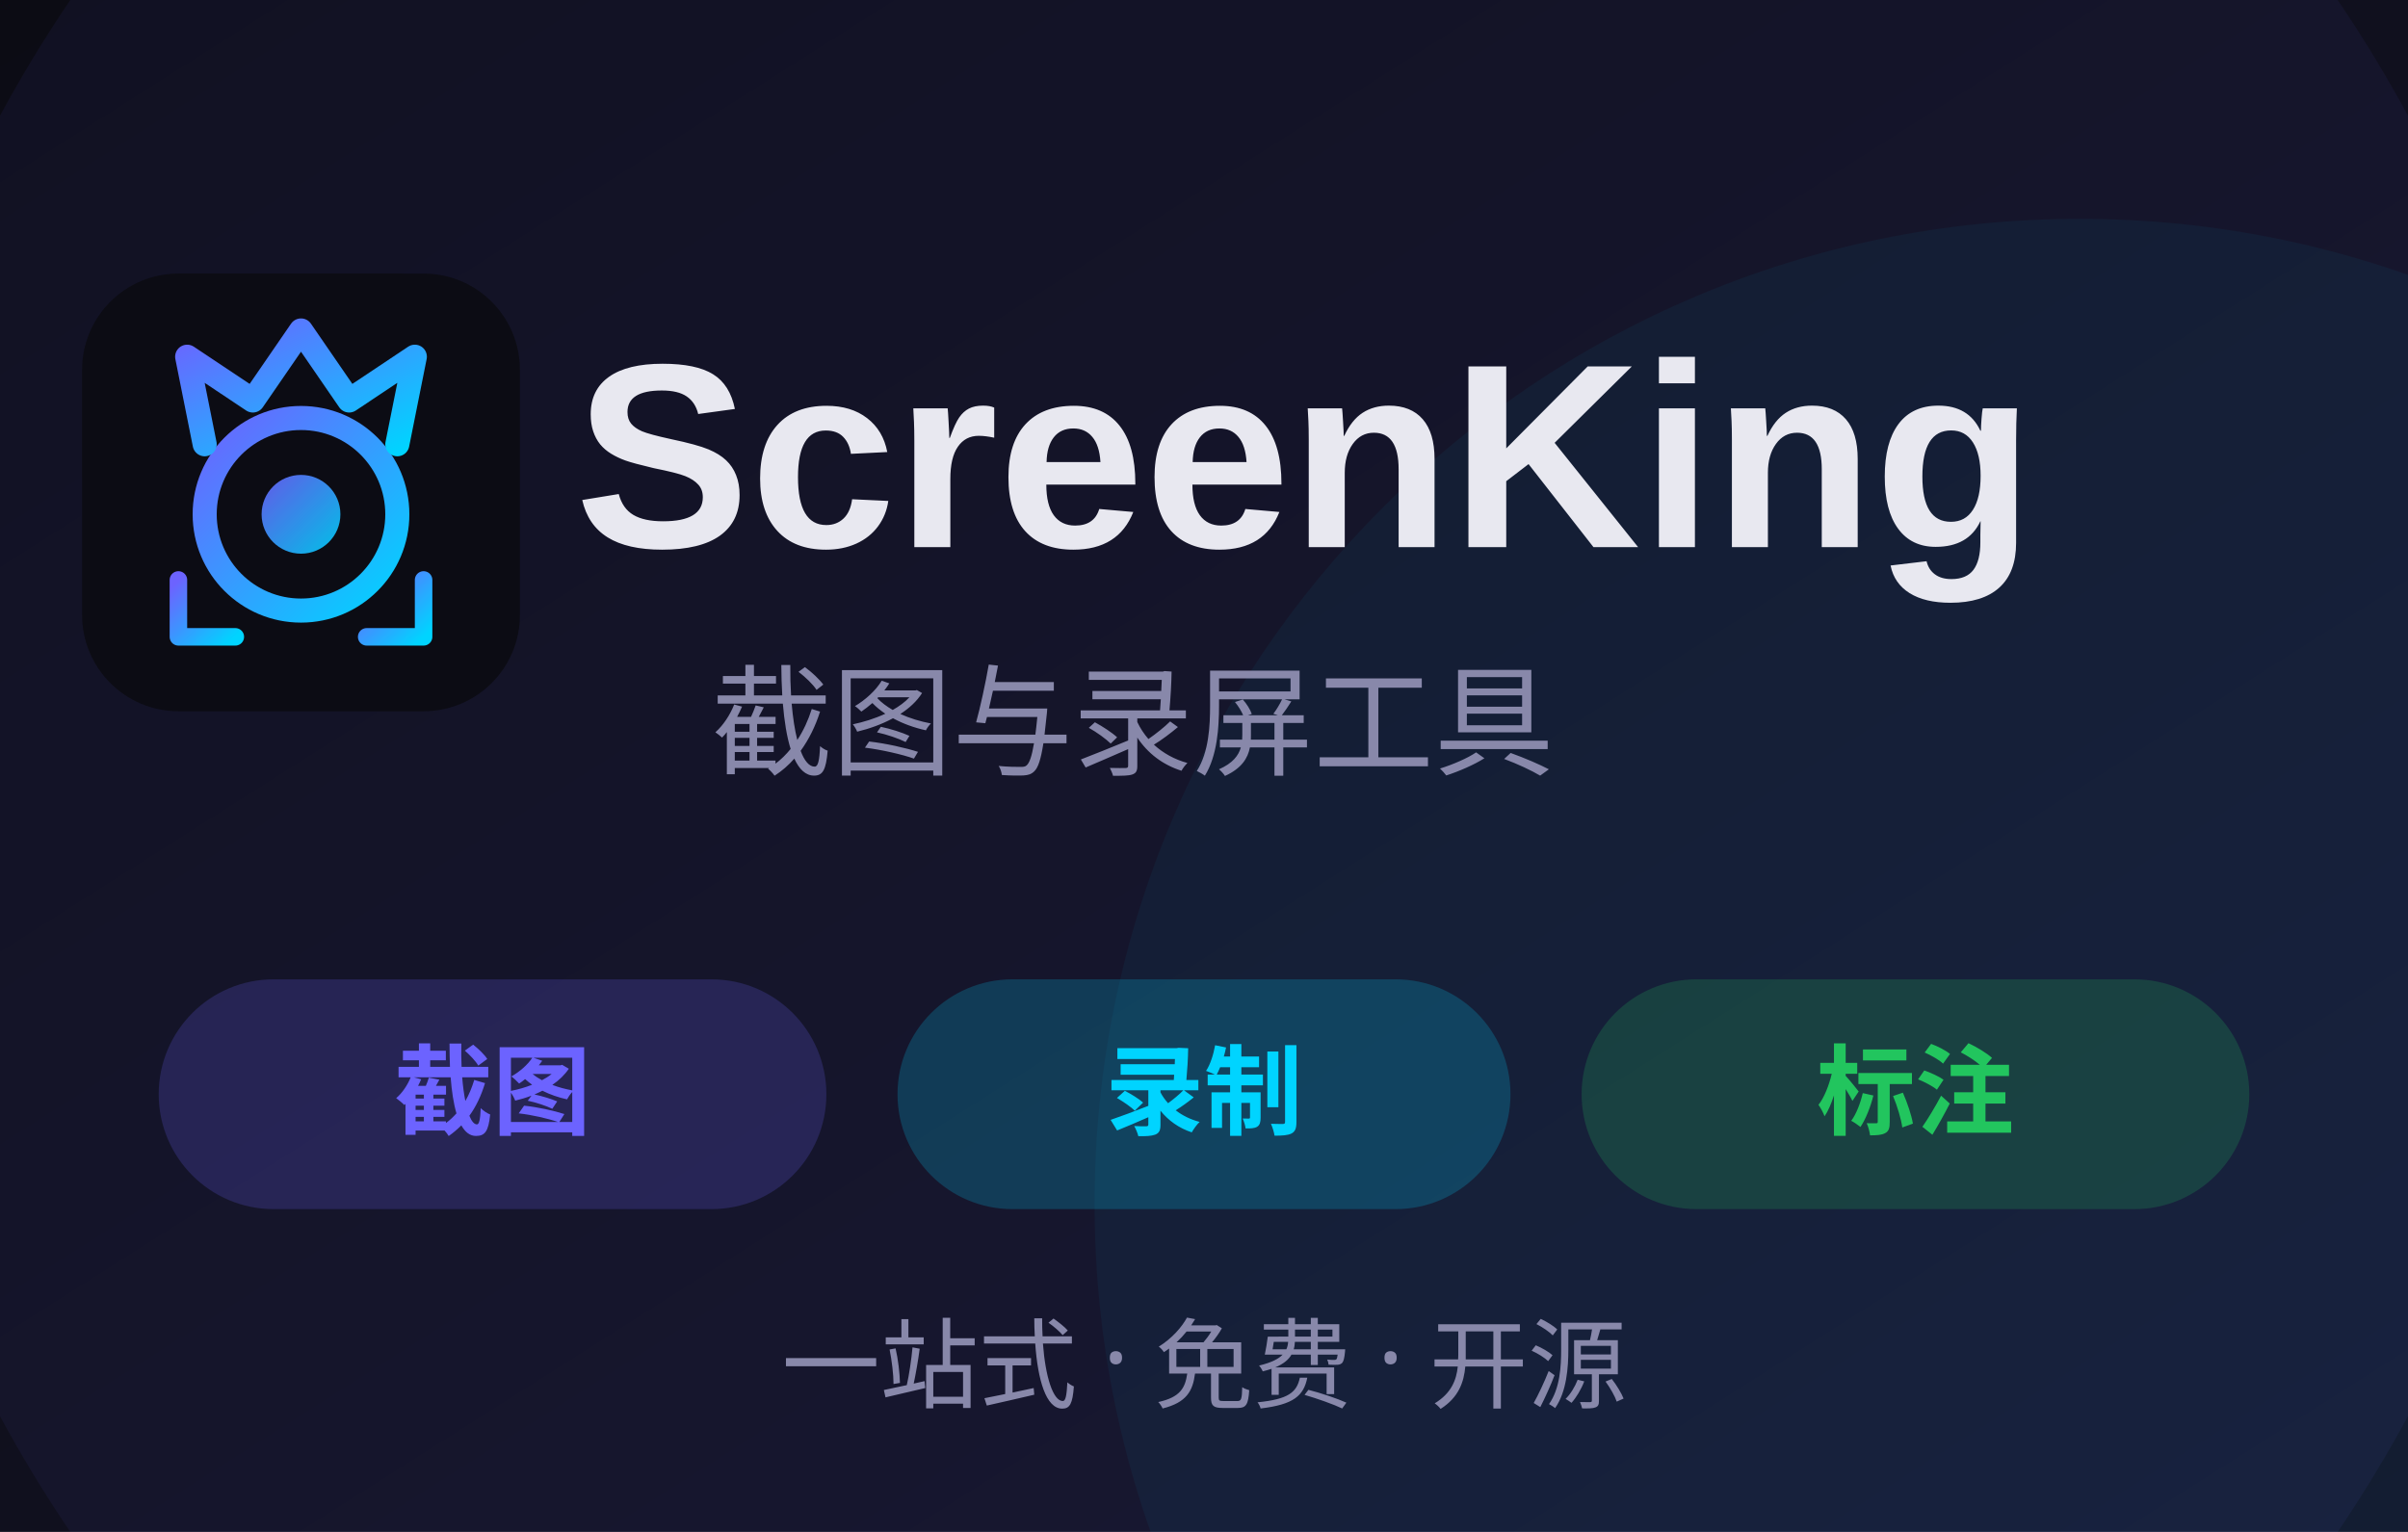
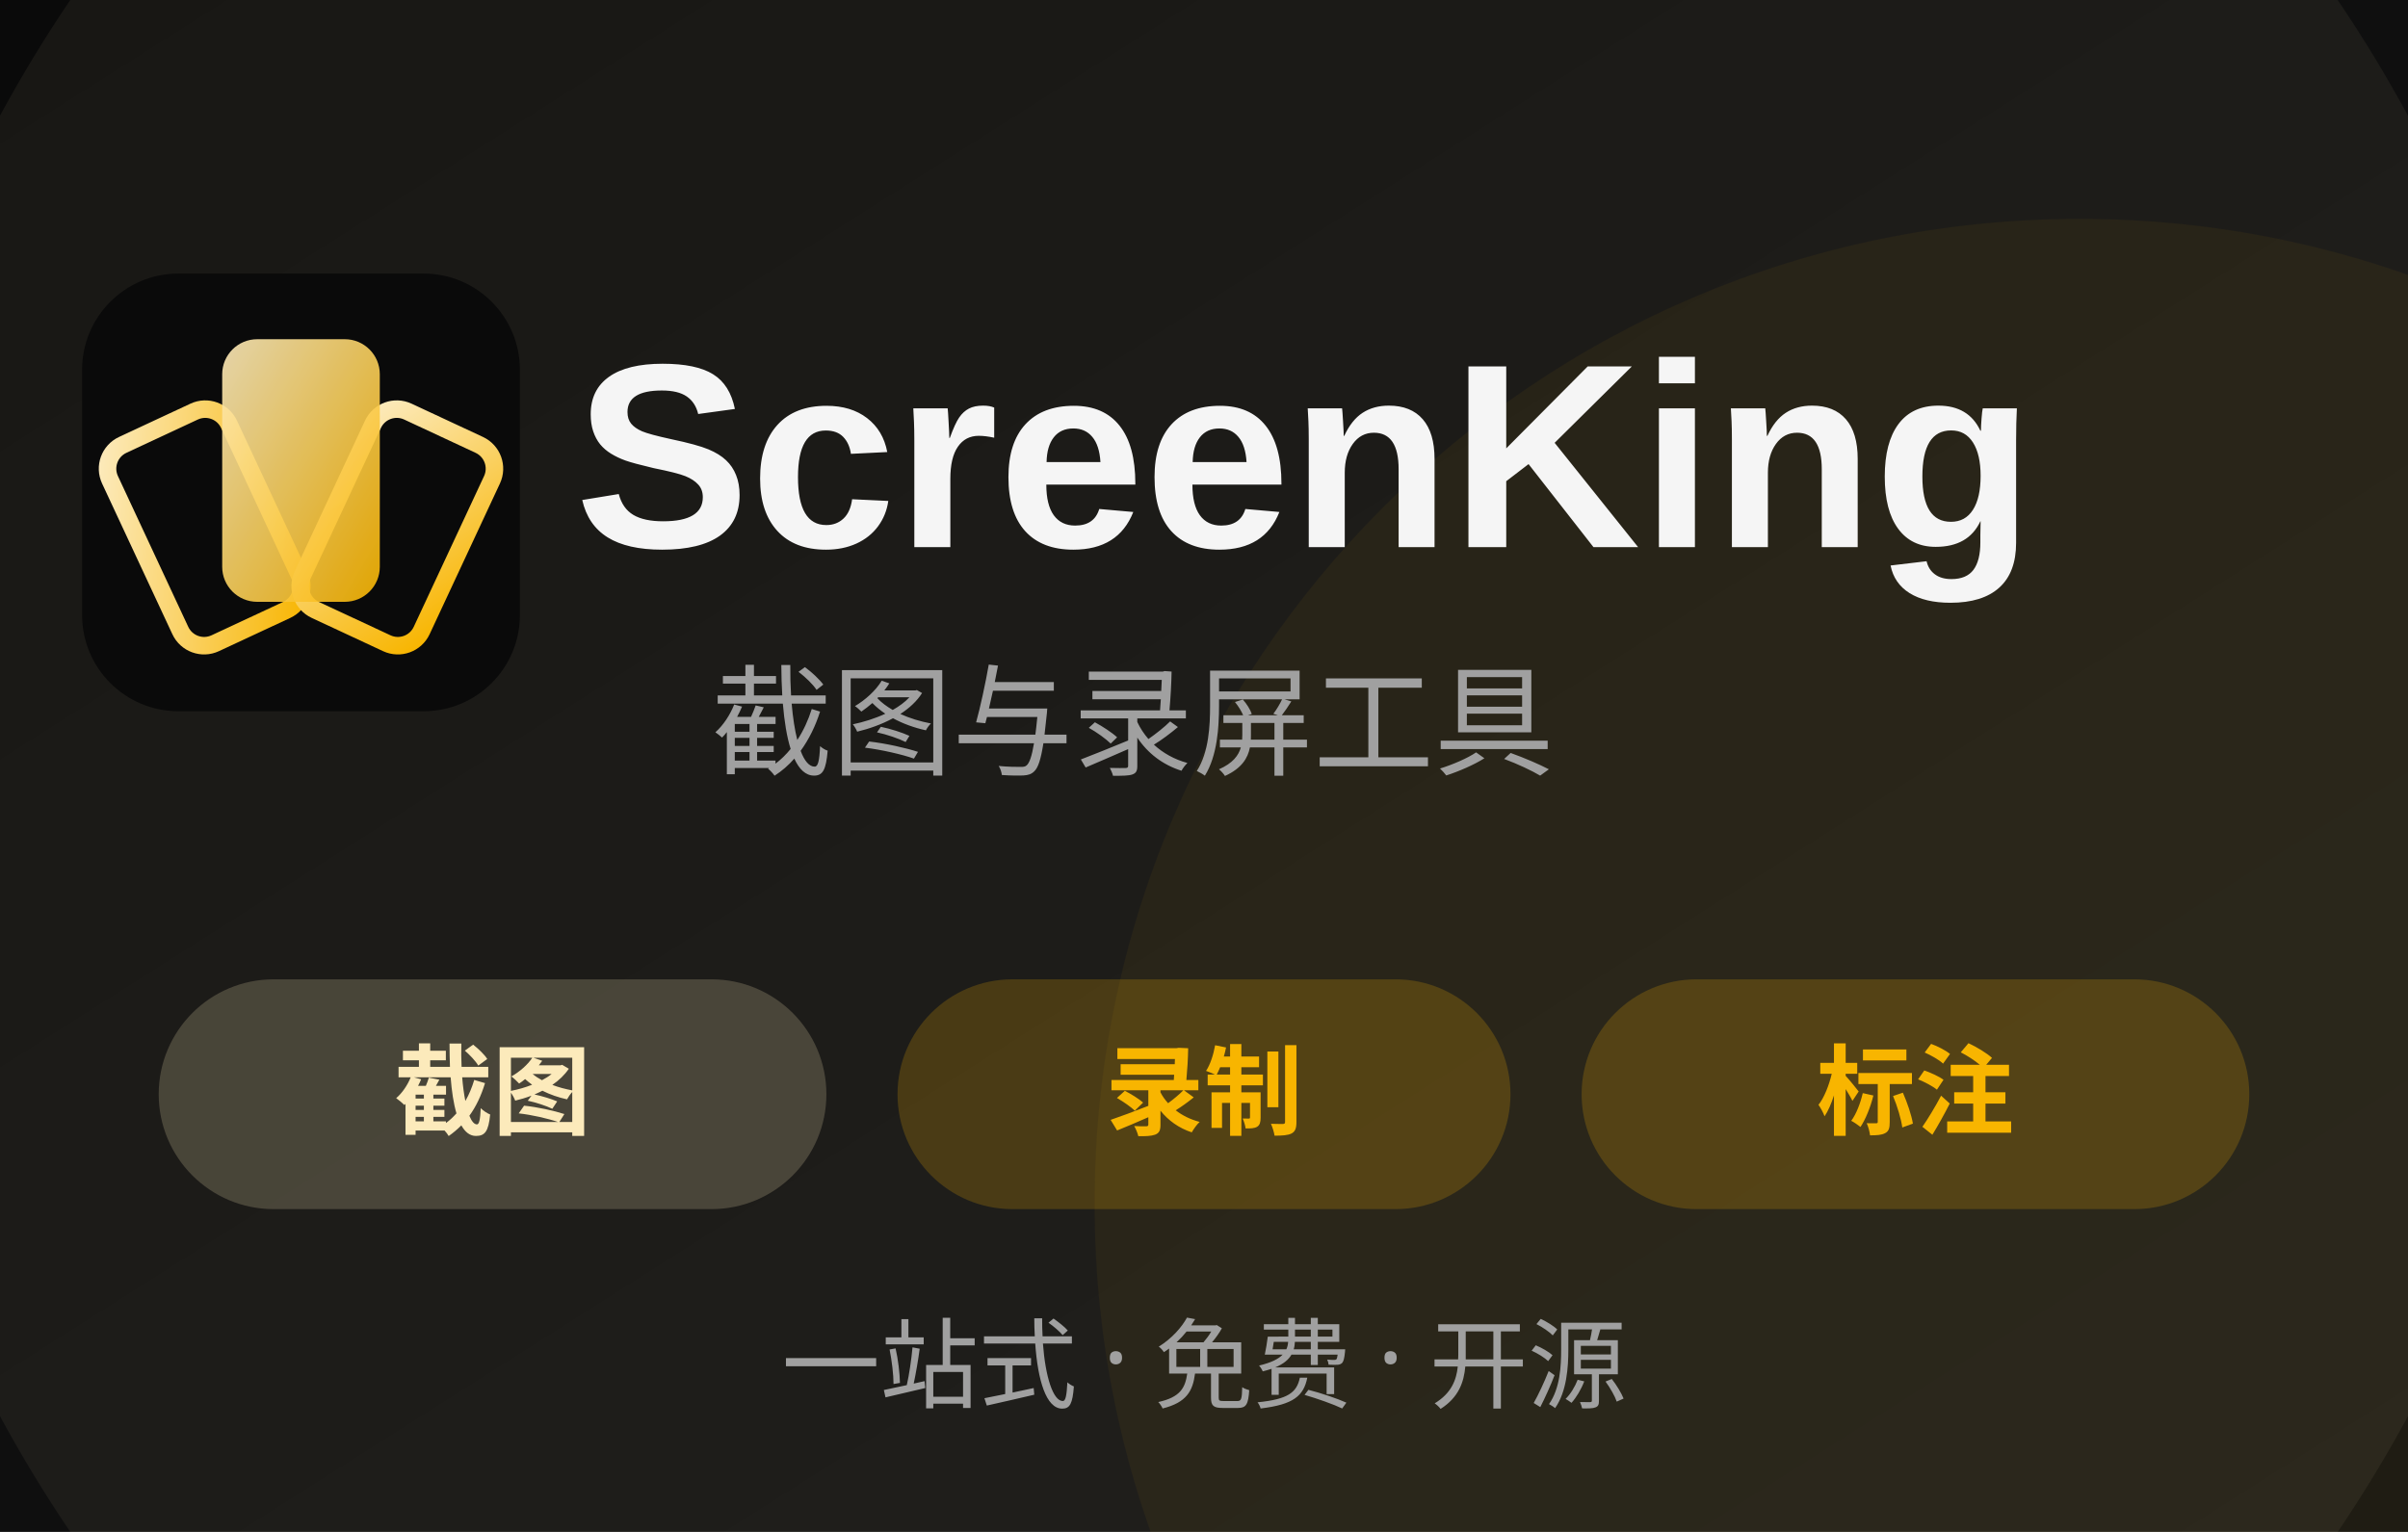
<svg xmlns="http://www.w3.org/2000/svg" width="440" height="280" viewBox="0 0 440 280">
  <defs>
    <linearGradient id="iconGrad" x1="0%" y1="0%" x2="100%" y2="100%">
-       <stop offset="0%" style="stop-color:#6C63FF" />
-       <stop offset="100%" style="stop-color:#00D4FF" />
+       <stop offset="0%" style="stop-color:#FCEABB" />
+       <stop offset="100%" style="stop-color:#F8B500" />
    </linearGradient>
    <linearGradient id="bgGrad" x1="0%" y1="0%" x2="100%" y2="100%">
-       <stop offset="0%" style="stop-color:#0C0C14" />
-       <stop offset="100%" style="stop-color:#141428" />
+       <stop offset="0%" style="stop-color:#0A0A0A" />
+       <stop offset="100%" style="stop-color:#141414" />
    </linearGradient>
    <linearGradient id="btnGrad" x1="0%" y1="0%" x2="100%" y2="0%">
-       <stop offset="0%" style="stop-color:#6C63FF" />
-       <stop offset="100%" style="stop-color:#00D4FF" />
+       <stop offset="0%" style="stop-color:#FCEABB" />
+       <stop offset="100%" style="stop-color:#F8B500" />
    </linearGradient>
  </defs>
  <rect width="440" height="280" fill="url(#bgGrad)" />
-   <circle cx="220" cy="140" r="250" fill="#6C63FF" opacity="0.06" />
-   <circle cx="380" cy="220" r="180" fill="#00D4FF" opacity="0.05" />
-   <rect x="15" y="50" width="80" height="80" rx="17.6" fill="#0C0C14" />
-   <circle cx="55" cy="94" r="17.6" fill="none" stroke="url(#iconGrad)" stroke-width="4.4" />
-   <circle cx="55" cy="94" r="7.2" fill="url(#iconGrad)" opacity="0.9" />
-   <path d="       M 37.4 81.2       L 34.2 65.2       L 46.2 73.2       L 55 60.4       L 63.8 73.2       L 75.8 65.2       L 72.6 81.2     " fill="none" stroke="url(#iconGrad)" stroke-width="4.4" stroke-linejoin="round" stroke-linecap="round" />
-   <path d="       M 43 116.4       L 32.6 116.4       L 32.6 106     " fill="none" stroke="url(#iconGrad)" stroke-width="3.2" stroke-linecap="round" stroke-linejoin="round" />
-   <path d="       M 67 116.4       L 77.4 116.4       L 77.4 106     " fill="none" stroke="url(#iconGrad)" stroke-width="3.2" stroke-linecap="round" stroke-linejoin="round" />
-   <text x="105" y="100" fill="#E8E8F0" font-family="Arial, sans-serif" font-size="48" font-weight="800">ScreenKing</text>
-   <text x="130" y="140" fill="#8888AA" font-family="sans-serif" font-size="22">截图与录屏工具</text>
-   <rect x="30" y="180" width="120" height="40" rx="20" fill="#6C63FF" opacity="0.2" stroke="#6C63FF" stroke-width="2" />
-   <text x="90" y="206" fill="#6C63FF" font-family="sans-serif" font-size="18" text-anchor="middle" font-weight="700">截图</text>
-   <rect x="165" y="180" width="110" height="40" rx="20" fill="#00D4FF" opacity="0.2" stroke="#00D4FF" stroke-width="2" />
-   <text x="220" y="206" fill="#00D4FF" font-family="sans-serif" font-size="18" text-anchor="middle" font-weight="700">录制</text>
-   <rect x="290" y="180" width="120" height="40" rx="20" fill="#22C55E" opacity="0.2" stroke="#22C55E" stroke-width="2" />
-   <text x="350" y="206" fill="#22C55E" font-family="sans-serif" font-size="18" text-anchor="middle" font-weight="700">标注</text>
-   <text x="220" y="256" fill="#8888AA" font-family="sans-serif" font-size="18" text-anchor="middle">一站式 · 免费 · 开源</text>
+   <circle cx="220" cy="140" r="250" fill="#FCEABB" opacity="0.06" />
+   <circle cx="380" cy="220" r="180" fill="#F8B500" opacity="0.05" />
+   <rect x="15" y="50" width="80" height="80" rx="17.6" fill="#0A0A0A" />
+   <g transform="translate(55, 90)">
+     <g transform="translate(-17.6, 6.4) rotate(-25)">
+       <rect x="-12" y="-20" width="24" height="40" rx="4.8" fill="none" stroke="url(#iconGrad)" stroke-width="3.2" />
+     </g>
+     <g transform="translate(17.6, 6.4) rotate(25)">
+       <rect x="-12" y="-20" width="24" height="40" rx="4.8" fill="none" stroke="url(#iconGrad)" stroke-width="3.2" />
+     </g>
+     <g transform="translate(0, -4)">
+       <rect x="-14.4" y="-24" width="28.8" height="48" rx="6.4" fill="url(#iconGrad)" opacity="0.9" />
+     </g>
+   </g>
+   <text x="105" y="100" fill="#F5F5F5" font-family="Arial, sans-serif" font-size="48" font-weight="800">ScreenKing</text>
+   <text x="130" y="140" fill="#A0A0A0" font-family="sans-serif" font-size="22">截图与录屏工具</text>
+   <rect x="30" y="180" width="120" height="40" rx="20" fill="#FCEABB" opacity="0.2" stroke="#FCEABB" stroke-width="2" />
+   <text x="90" y="206" fill="#FCEABB" font-family="sans-serif" font-size="18" text-anchor="middle" font-weight="700">截图</text>
+   <rect x="165" y="180" width="110" height="40" rx="20" fill="#F8B500" opacity="0.2" stroke="#F8B500" stroke-width="2" />
+   <text x="220" y="206" fill="#F8B500" font-family="sans-serif" font-size="18" text-anchor="middle" font-weight="700">录制</text>
+   <rect x="290" y="180" width="120" height="40" rx="20" fill="#F8B500" opacity="0.2" stroke="#F8B500" stroke-width="2" />
+   <text x="350" y="206" fill="#F8B500" font-family="sans-serif" font-size="18" text-anchor="middle" font-weight="700">标注</text>
+   <text x="220" y="256" fill="#A0A0A0" font-family="sans-serif" font-size="18" text-anchor="middle">一站式 · 免费 · 开源</text>
</svg>
